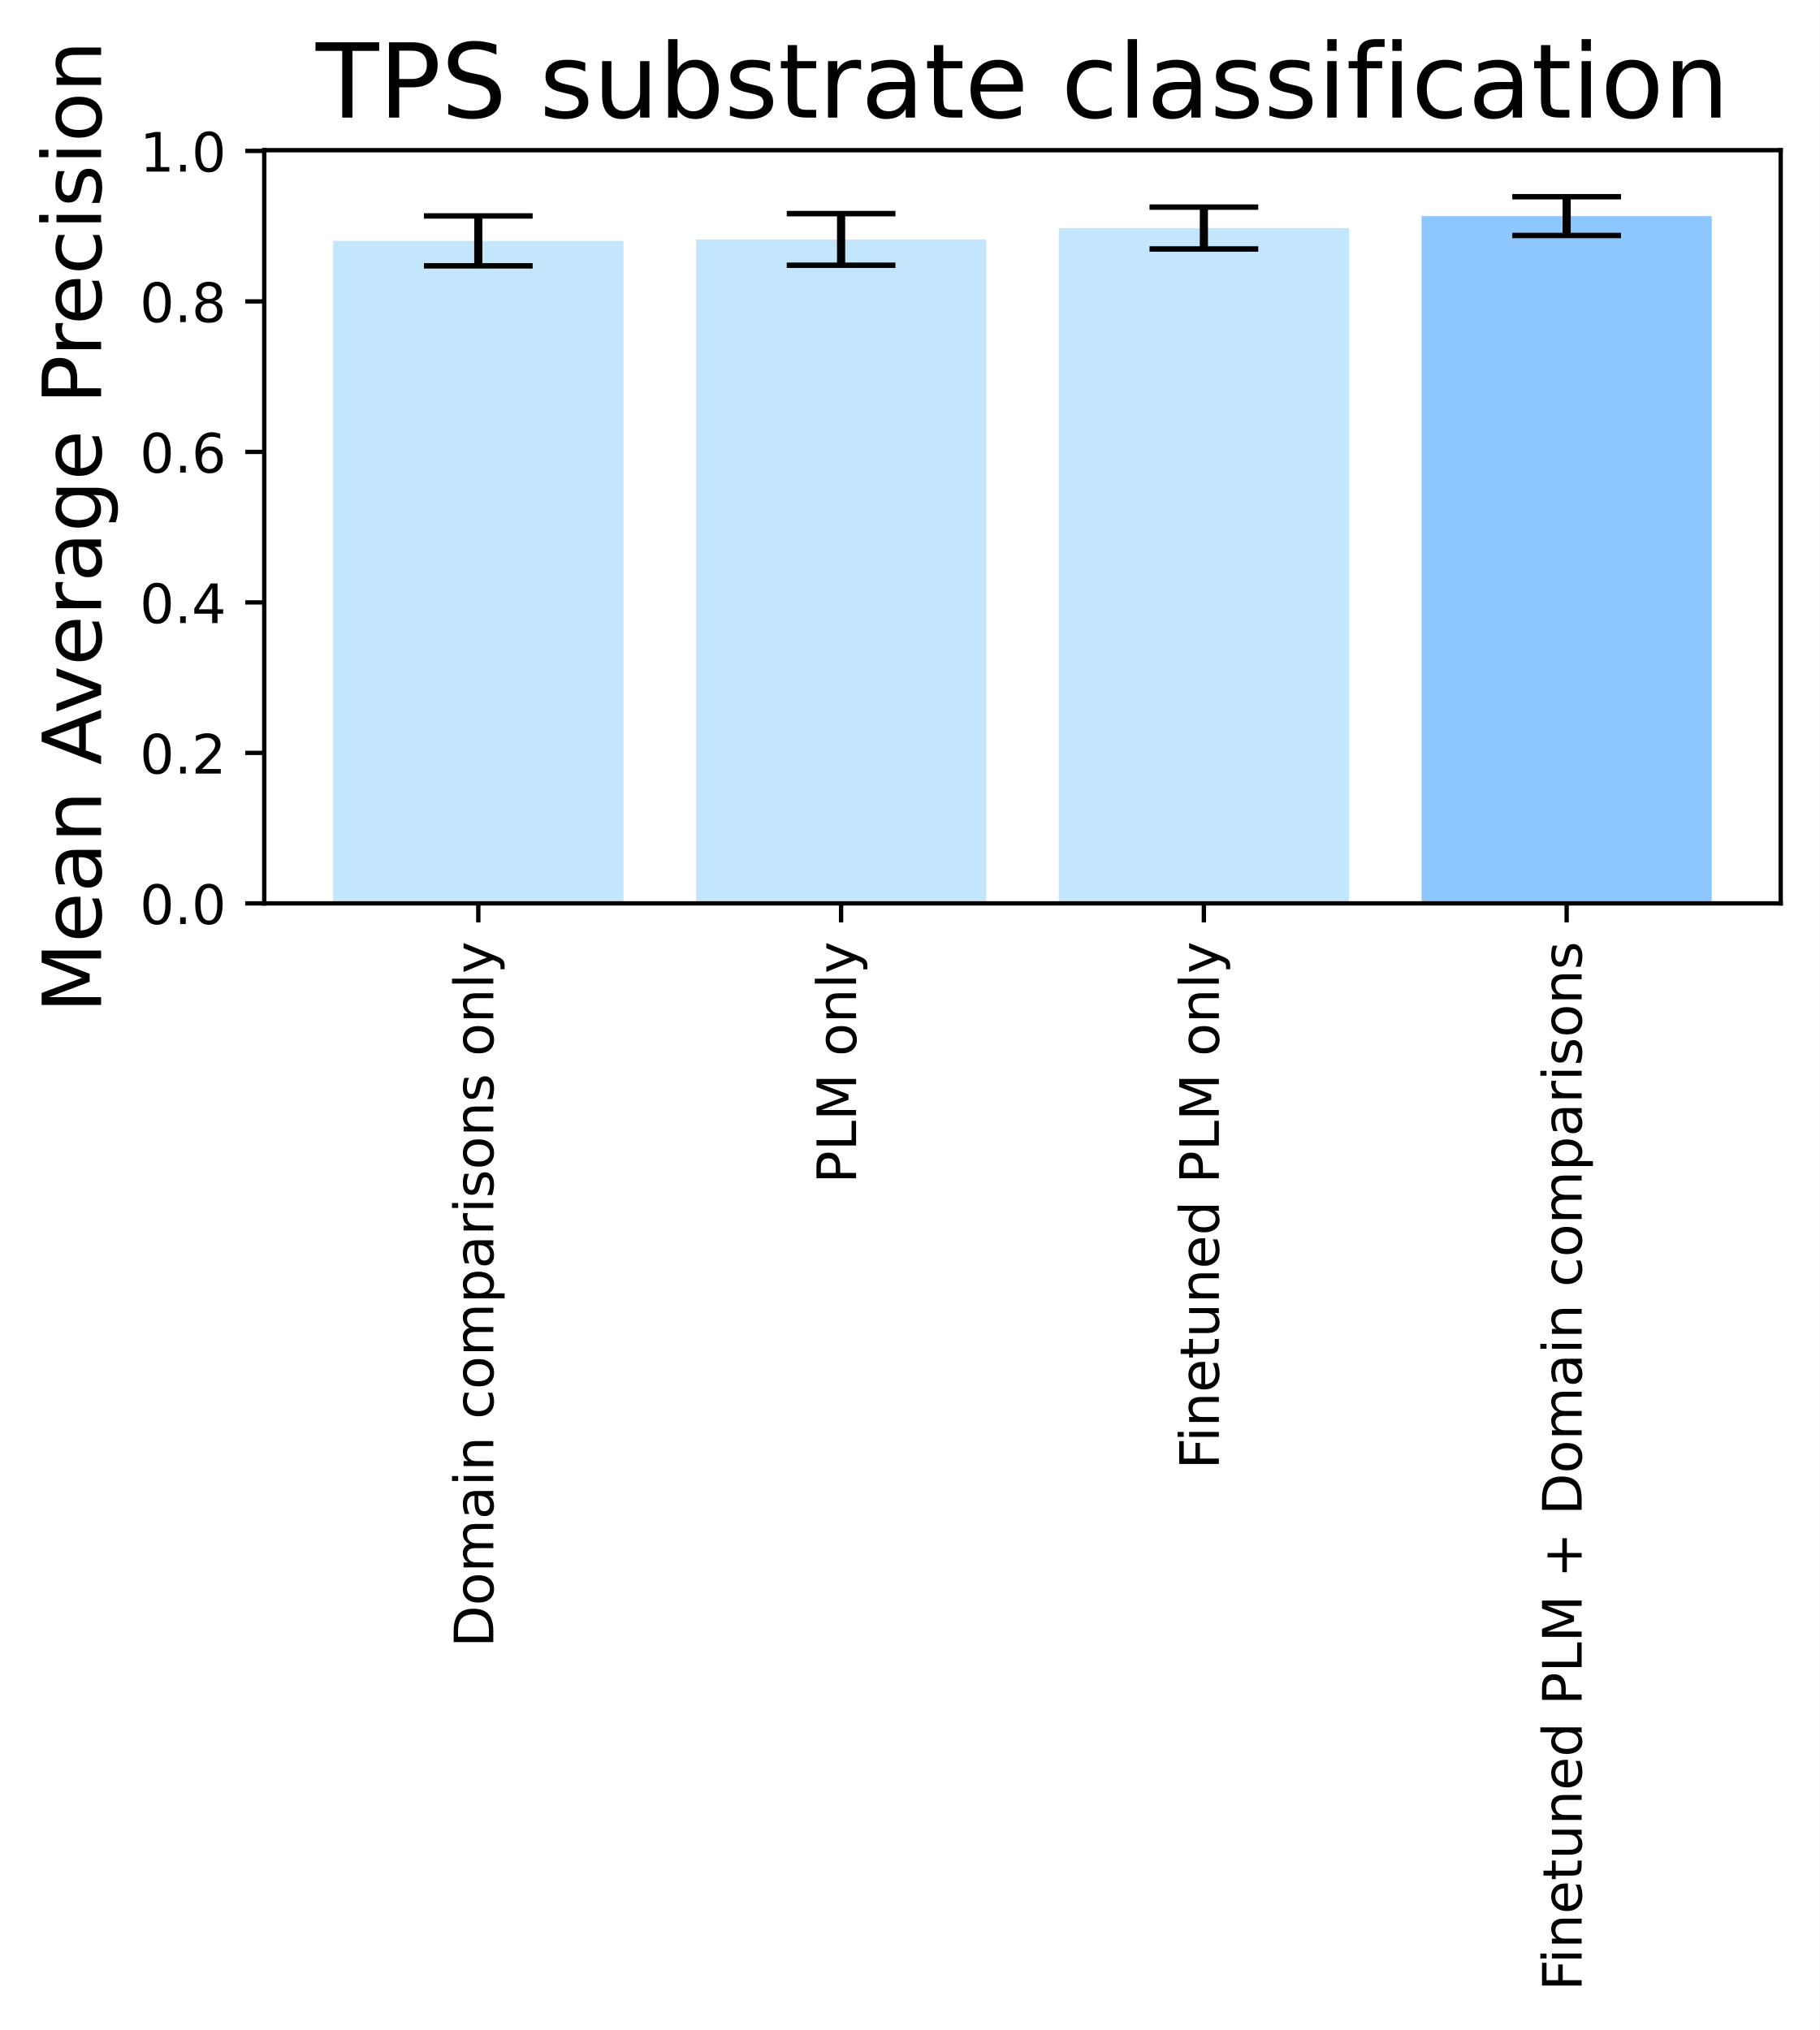
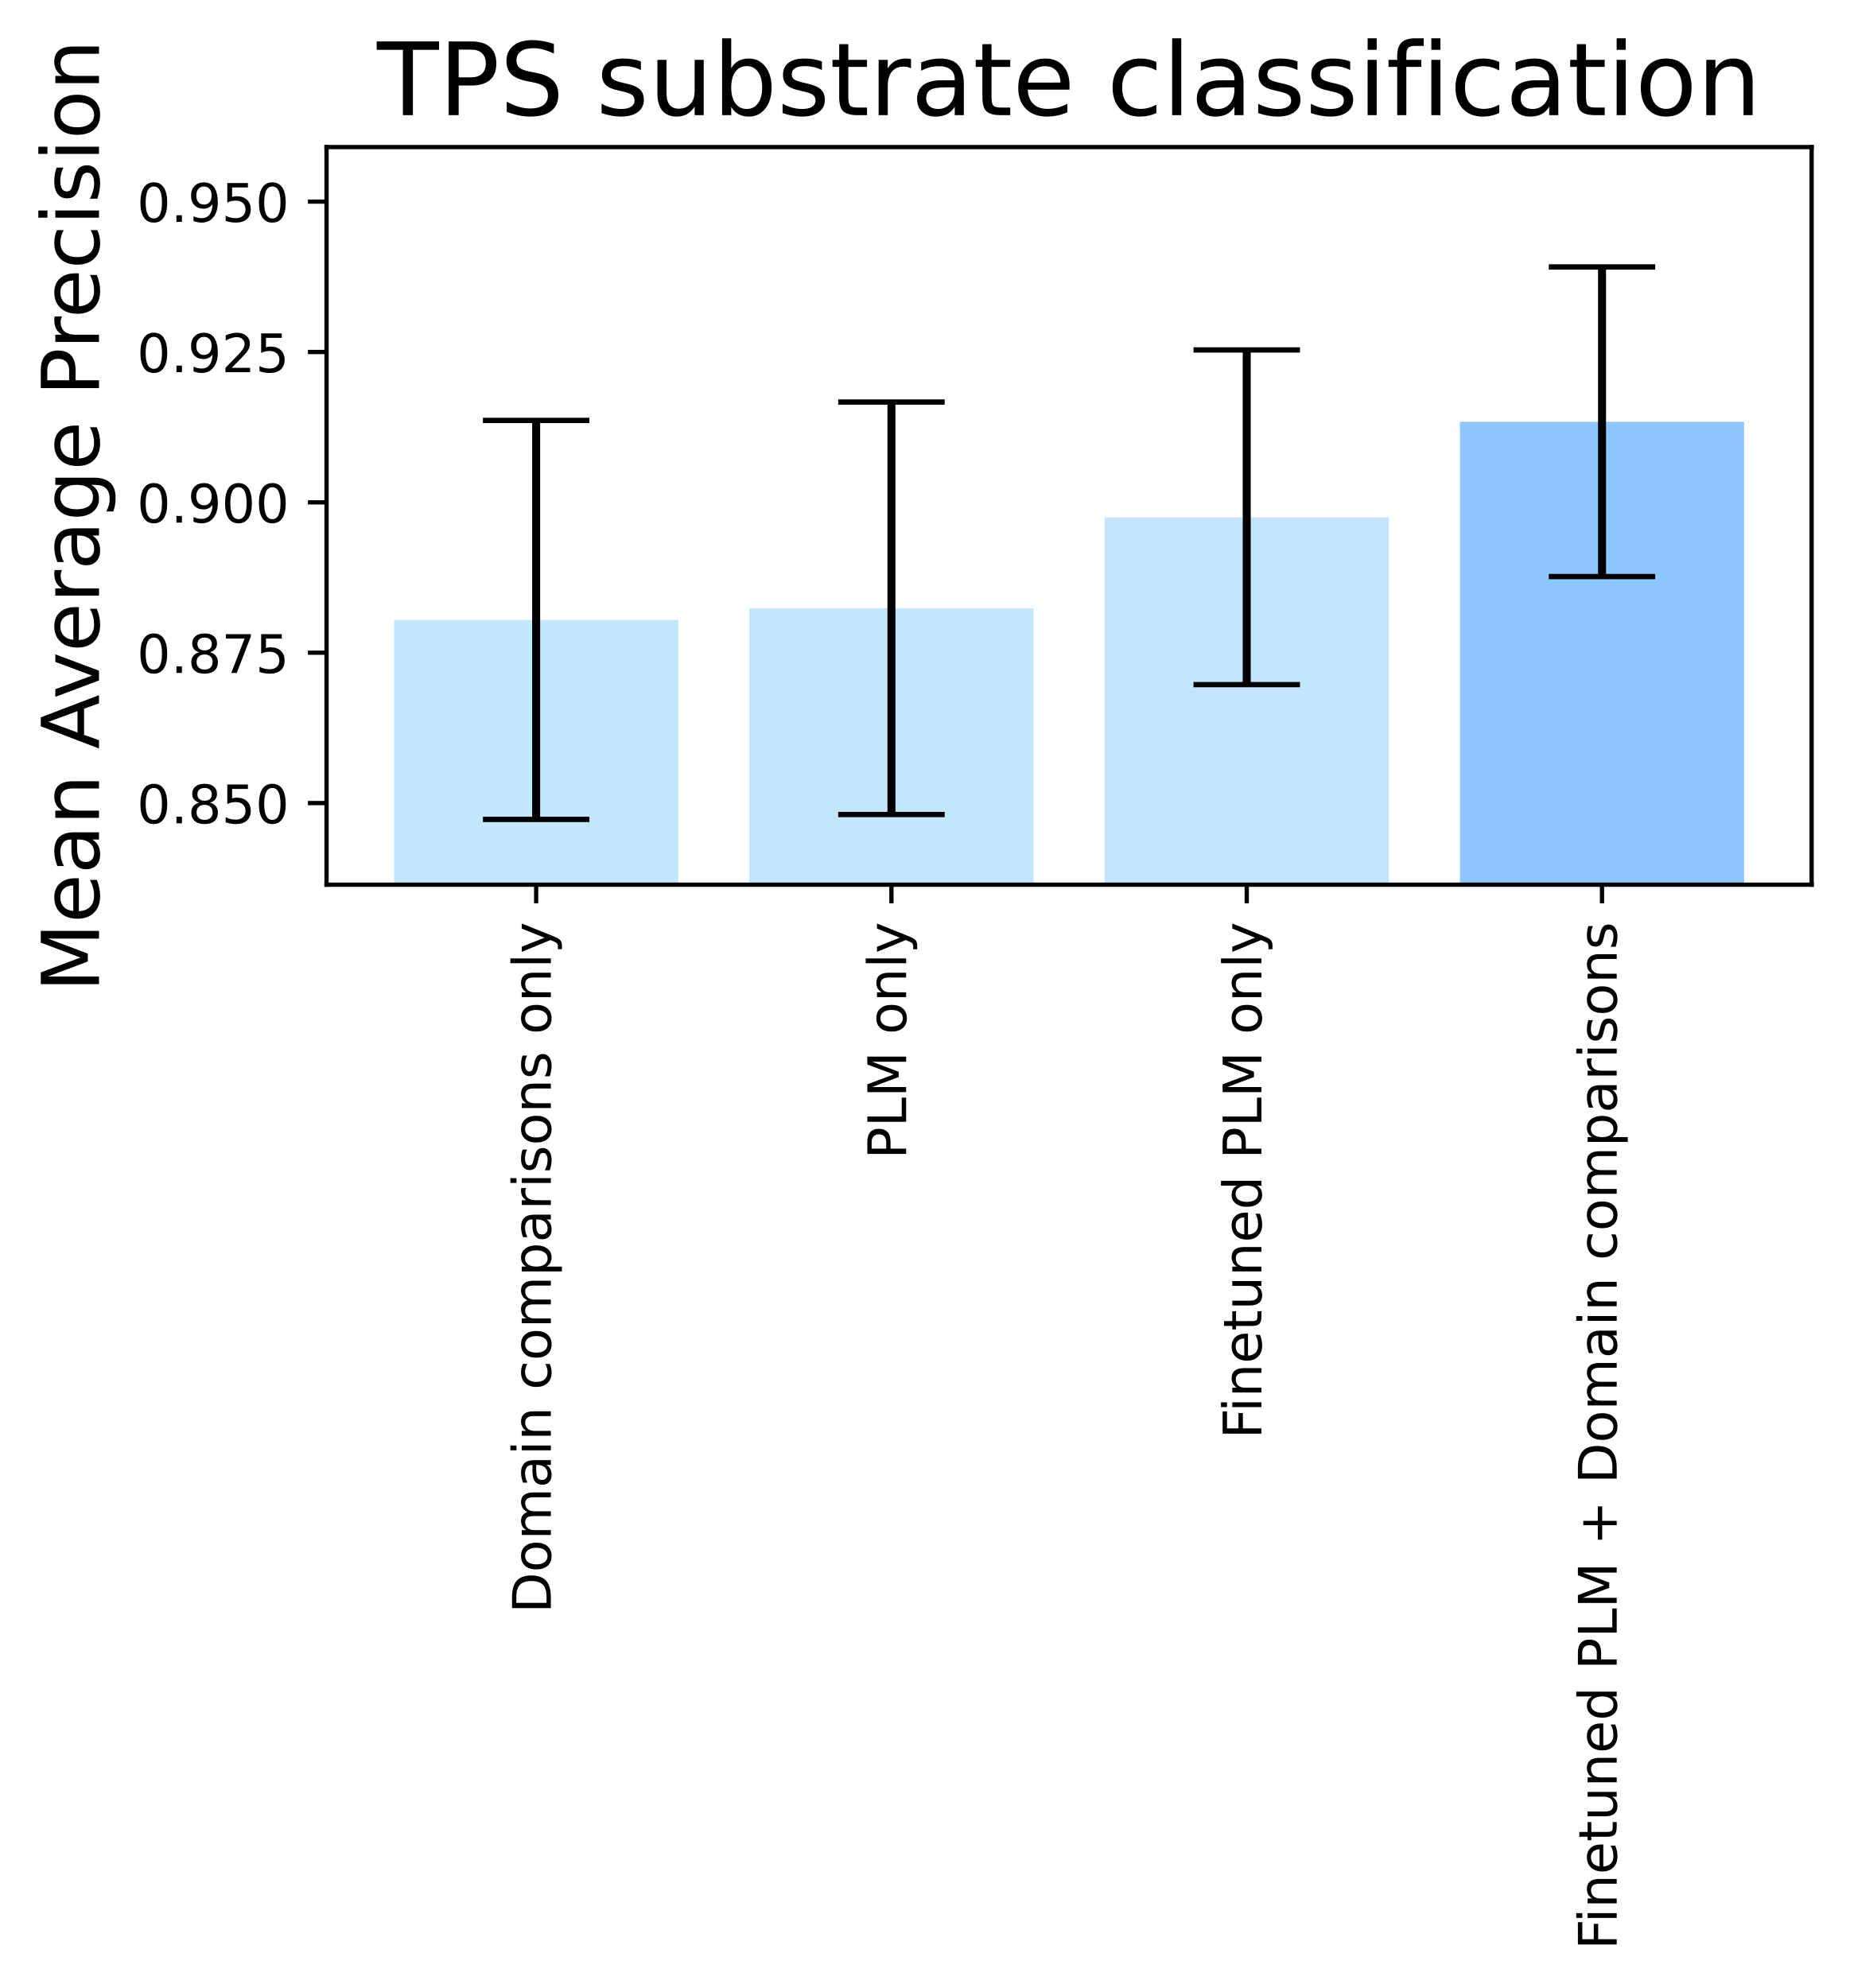
- <svg xmlns="http://www.w3.org/2000/svg" xmlns:xlink="http://www.w3.org/1999/xlink" width="334.82pt" height="373.553pt" viewBox="0 0 334.82 373.553" version="1.1">
+ <svg xmlns="http://www.w3.org/2000/svg" xmlns:xlink="http://www.w3.org/1999/xlink" width="347.545pt" height="373.553pt" viewBox="0 0 347.545 373.553" version="1.1">
  <defs>
    <style type="text/css">*{stroke-linejoin: round; stroke-linecap: butt}</style>
  </defs>
  <g id="figure_1">
    <g id="patch_1">
-       <path d="M -0 373.553  L 334.82 373.553  L 334.82 0  L -0 0  z " style="fill: #ffffff" />
+       <path d="M 0 373.553  L 347.545 373.553  L 347.545 0  L 0 0  z " style="fill: #ffffff" />
    </g>
    <g id="axes_1">
      <g id="patch_2">
-         <path d="M 48.62 166.237  L 327.62 166.237  L 327.62 27.637  L 48.62 27.637  z " style="fill: #ffffff" />
+         <path d="M 61.345 166.237  L 340.345 166.237  L 340.345 27.637  L 61.345 27.637  z " style="fill: #ffffff" />
      </g>
      <g id="patch_3">
-         <path d="M 61.302 166.237  L 114.699 166.237  L 114.699 44.328  L 61.302 44.328  z " clip-path="url(#p341d94843f)" style="fill: #87cefa; opacity: 0.5" />
+         <path d="M 74.027 1111.525  L 127.424 1111.525  L 127.424 116.485  L 74.027 116.485  z " clip-path="url(#p4e8634b9da)" style="fill: #87cefa; opacity: 0.5" />
      </g>
      <g id="patch_4">
-         <path d="M 128.049 166.237  L 181.446 166.237  L 181.446 44.06  L 128.049 44.06  z " clip-path="url(#p341d94843f)" style="fill: #87cefa; opacity: 0.5" />
+         <path d="M 140.774 1111.525  L 194.171 1111.525  L 194.171 114.297  L 140.774 114.297  z " clip-path="url(#p4e8634b9da)" style="fill: #87cefa; opacity: 0.5" />
      </g>
      <g id="patch_5">
-         <path d="M 194.795 166.237  L 248.192 166.237  L 248.192 41.965  L 194.795 41.965  z " clip-path="url(#p341d94843f)" style="fill: #87cefa; opacity: 0.5" />
+         <path d="M 207.52 1111.525  L 260.917 1111.525  L 260.917 97.199  L 207.52 97.199  z " clip-path="url(#p4e8634b9da)" style="fill: #87cefa; opacity: 0.5" />
      </g>
      <g id="patch_6">
-         <path d="M 261.541 166.237  L 314.938 166.237  L 314.938 39.766  L 261.541 39.766  z " clip-path="url(#p341d94843f)" style="fill: #1e90ff; opacity: 0.5" />
+         <path d="M 274.266 1111.525  L 327.663 1111.525  L 327.663 79.251  L 274.266 79.251  z " clip-path="url(#p4e8634b9da)" style="fill: #1e90ff; opacity: 0.5" />
      </g>
      <g id="matplotlib.axis_1">
        <g id="xtick_1">
          <g id="line2d_1">
            <defs>
-               <path id="m3467a24588" d="M 0 0  L 0 3.5  " style="stroke: #000000; stroke-width: 0.8" />
+               <path id="m74977c7d75" d="M 0 0  L 0 3.5  " style="stroke: #000000; stroke-width: 0.8" />
            </defs>
            <g>
-               <use xlink:href="#m3467a24588" x="88.001" y="166.237" style="stroke: #000000; stroke-width: 0.8" />
+               <use xlink:href="#m74977c7d75" x="100.726" y="166.237" style="stroke: #000000; stroke-width: 0.8" />
            </g>
          </g>
          <g id="text_1">
-             <g transform="translate(90.76007 303.148) rotate(-90) scale(0.1 -0.1)">
+             <g transform="translate(103.4851 303.148) rotate(-90) scale(0.1 -0.1)">
              <defs>
                <path id="DejaVuSans-44" d="M 1259 4147  L 1259 519  L 2022 519  Q 2988 519 3436 956  Q 3884 1394 3884 2338  Q 3884 3275 3436 3711  Q 2988 4147 2022 4147  L 1259 4147  z M 628 4666  L 1925 4666  Q 3281 4666 3915 4102  Q 4550 3538 4550 2338  Q 4550 1131 3912 565  Q 3275 0 1925 0  L 628 0  L 628 4666  z " transform="scale(0.015625)" />
                <path id="DejaVuSans-6f" d="M 1959 3097  Q 1497 3097 1228 2736  Q 959 2375 959 1747  Q 959 1119 1226 758  Q 1494 397 1959 397  Q 2419 397 2687 759  Q 2956 1122 2956 1747  Q 2956 2369 2687 2733  Q 2419 3097 1959 3097  z M 1959 3584  Q 2709 3584 3137 3096  Q 3566 2609 3566 1747  Q 3566 888 3137 398  Q 2709 -91 1959 -91  Q 1206 -91 779 398  Q 353 888 353 1747  Q 353 2609 779 3096  Q 1206 3584 1959 3584  z " transform="scale(0.015625)" />
                <path id="DejaVuSans-6d" d="M 3328 2828  Q 3544 3216 3844 3400  Q 4144 3584 4550 3584  Q 5097 3584 5394 3201  Q 5691 2819 5691 2113  L 5691 0  L 5113 0  L 5113 2094  Q 5113 2597 4934 2840  Q 4756 3084 4391 3084  Q 3944 3084 3684 2787  Q 3425 2491 3425 1978  L 3425 0  L 2847 0  L 2847 2094  Q 2847 2600 2669 2842  Q 2491 3084 2119 3084  Q 1678 3084 1418 2786  Q 1159 2488 1159 1978  L 1159 0  L 581 0  L 581 3500  L 1159 3500  L 1159 2956  Q 1356 3278 1631 3431  Q 1906 3584 2284 3584  Q 2666 3584 2933 3390  Q 3200 3197 3328 2828  z " transform="scale(0.015625)" />
                <path id="DejaVuSans-61" d="M 2194 1759  Q 1497 1759 1228 1600  Q 959 1441 959 1056  Q 959 750 1161 570  Q 1363 391 1709 391  Q 2188 391 2477 730  Q 2766 1069 2766 1631  L 2766 1759  L 2194 1759  z M 3341 1997  L 3341 0  L 2766 0  L 2766 531  Q 2569 213 2275 61  Q 1981 -91 1556 -91  Q 1019 -91 701 211  Q 384 513 384 1019  Q 384 1609 779 1909  Q 1175 2209 1959 2209  L 2766 2209  L 2766 2266  Q 2766 2663 2505 2880  Q 2244 3097 1772 3097  Q 1472 3097 1187 3025  Q 903 2953 641 2809  L 641 3341  Q 956 3463 1253 3523  Q 1550 3584 1831 3584  Q 2591 3584 2966 3190  Q 3341 2797 3341 1997  z " transform="scale(0.015625)" />
                <path id="DejaVuSans-69" d="M 603 3500  L 1178 3500  L 1178 0  L 603 0  L 603 3500  z M 603 4863  L 1178 4863  L 1178 4134  L 603 4134  L 603 4863  z " transform="scale(0.015625)" />
                <path id="DejaVuSans-6e" d="M 3513 2113  L 3513 0  L 2938 0  L 2938 2094  Q 2938 2591 2744 2837  Q 2550 3084 2163 3084  Q 1697 3084 1428 2787  Q 1159 2491 1159 1978  L 1159 0  L 581 0  L 581 3500  L 1159 3500  L 1159 2956  Q 1366 3272 1645 3428  Q 1925 3584 2291 3584  Q 2894 3584 3203 3211  Q 3513 2838 3513 2113  z " transform="scale(0.015625)" />
                <path id="DejaVuSans-20" transform="scale(0.015625)" />
                <path id="DejaVuSans-63" d="M 3122 3366  L 3122 2828  Q 2878 2963 2633 3030  Q 2388 3097 2138 3097  Q 1578 3097 1268 2742  Q 959 2388 959 1747  Q 959 1106 1268 751  Q 1578 397 2138 397  Q 2388 397 2633 464  Q 2878 531 3122 666  L 3122 134  Q 2881 22 2623 -34  Q 2366 -91 2075 -91  Q 1284 -91 818 406  Q 353 903 353 1747  Q 353 2603 823 3093  Q 1294 3584 2113 3584  Q 2378 3584 2631 3529  Q 2884 3475 3122 3366  z " transform="scale(0.015625)" />
                <path id="DejaVuSans-70" d="M 1159 525  L 1159 -1331  L 581 -1331  L 581 3500  L 1159 3500  L 1159 2969  Q 1341 3281 1617 3432  Q 1894 3584 2278 3584  Q 2916 3584 3314 3078  Q 3713 2572 3713 1747  Q 3713 922 3314 415  Q 2916 -91 2278 -91  Q 1894 -91 1617 61  Q 1341 213 1159 525  z M 3116 1747  Q 3116 2381 2855 2742  Q 2594 3103 2138 3103  Q 1681 3103 1420 2742  Q 1159 2381 1159 1747  Q 1159 1113 1420 752  Q 1681 391 2138 391  Q 2594 391 2855 752  Q 3116 1113 3116 1747  z " transform="scale(0.015625)" />
                <path id="DejaVuSans-72" d="M 2631 2963  Q 2534 3019 2420 3045  Q 2306 3072 2169 3072  Q 1681 3072 1420 2755  Q 1159 2438 1159 1844  L 1159 0  L 581 0  L 581 3500  L 1159 3500  L 1159 2956  Q 1341 3275 1631 3429  Q 1922 3584 2338 3584  Q 2397 3584 2469 3576  Q 2541 3569 2628 3553  L 2631 2963  z " transform="scale(0.015625)" />
                <path id="DejaVuSans-73" d="M 2834 3397  L 2834 2853  Q 2591 2978 2328 3040  Q 2066 3103 1784 3103  Q 1356 3103 1142 2972  Q 928 2841 928 2578  Q 928 2378 1081 2264  Q 1234 2150 1697 2047  L 1894 2003  Q 2506 1872 2764 1633  Q 3022 1394 3022 966  Q 3022 478 2636 193  Q 2250 -91 1575 -91  Q 1294 -91 989 -36  Q 684 19 347 128  L 347 722  Q 666 556 975 473  Q 1284 391 1588 391  Q 1994 391 2212 530  Q 2431 669 2431 922  Q 2431 1156 2273 1281  Q 2116 1406 1581 1522  L 1381 1569  Q 847 1681 609 1914  Q 372 2147 372 2553  Q 372 3047 722 3315  Q 1072 3584 1716 3584  Q 2034 3584 2315 3537  Q 2597 3491 2834 3397  z " transform="scale(0.015625)" />
                <path id="DejaVuSans-6c" d="M 603 4863  L 1178 4863  L 1178 0  L 603 0  L 603 4863  z " transform="scale(0.015625)" />
                <path id="DejaVuSans-79" d="M 2059 -325  Q 1816 -950 1584 -1140  Q 1353 -1331 966 -1331  L 506 -1331  L 506 -850  L 844 -850  Q 1081 -850 1212 -737  Q 1344 -625 1503 -206  L 1606 56  L 191 3500  L 800 3500  L 1894 763  L 2988 3500  L 3597 3500  L 2059 -325  z " transform="scale(0.015625)" />
              </defs>
              <use xlink:href="#DejaVuSans-44" />
              <use xlink:href="#DejaVuSans-6f" x="77.002" />
              <use xlink:href="#DejaVuSans-6d" x="138.184" />
              <use xlink:href="#DejaVuSans-61" x="235.596" />
              <use xlink:href="#DejaVuSans-69" x="296.875" />
              <use xlink:href="#DejaVuSans-6e" x="324.658" />
              <use xlink:href="#DejaVuSans-20" x="388.037" />
              <use xlink:href="#DejaVuSans-63" x="419.824" />
              <use xlink:href="#DejaVuSans-6f" x="474.805" />
              <use xlink:href="#DejaVuSans-6d" x="535.986" />
              <use xlink:href="#DejaVuSans-70" x="633.398" />
              <use xlink:href="#DejaVuSans-61" x="696.875" />
              <use xlink:href="#DejaVuSans-72" x="758.154" />
              <use xlink:href="#DejaVuSans-69" x="799.268" />
              <use xlink:href="#DejaVuSans-73" x="827.051" />
              <use xlink:href="#DejaVuSans-6f" x="879.15" />
              <use xlink:href="#DejaVuSans-6e" x="940.332" />
              <use xlink:href="#DejaVuSans-73" x="1003.711" />
              <use xlink:href="#DejaVuSans-20" x="1055.811" />
              <use xlink:href="#DejaVuSans-6f" x="1087.598" />
              <use xlink:href="#DejaVuSans-6e" x="1148.779" />
              <use xlink:href="#DejaVuSans-6c" x="1212.158" />
              <use xlink:href="#DejaVuSans-79" x="1239.941" />
            </g>
          </g>
        </g>
        <g id="xtick_2">
          <g id="line2d_2">
            <g>
-               <use xlink:href="#m3467a24588" x="154.747" y="166.237" style="stroke: #000000; stroke-width: 0.8" />
+               <use xlink:href="#m74977c7d75" x="167.472" y="166.237" style="stroke: #000000; stroke-width: 0.8" />
            </g>
          </g>
          <g id="text_2">
-             <g transform="translate(157.5065 217.798) rotate(-90) scale(0.1 -0.1)">
+             <g transform="translate(170.2315 217.798) rotate(-90) scale(0.1 -0.1)">
              <defs>
                <path id="DejaVuSans-50" d="M 1259 4147  L 1259 2394  L 2053 2394  Q 2494 2394 2734 2622  Q 2975 2850 2975 3272  Q 2975 3691 2734 3919  Q 2494 4147 2053 4147  L 1259 4147  z M 628 4666  L 2053 4666  Q 2838 4666 3239 4311  Q 3641 3956 3641 3272  Q 3641 2581 3239 2228  Q 2838 1875 2053 1875  L 1259 1875  L 1259 0  L 628 0  L 628 4666  z " transform="scale(0.015625)" />
                <path id="DejaVuSans-4c" d="M 628 4666  L 1259 4666  L 1259 531  L 3531 531  L 3531 0  L 628 0  L 628 4666  z " transform="scale(0.015625)" />
                <path id="DejaVuSans-4d" d="M 628 4666  L 1569 4666  L 2759 1491  L 3956 4666  L 4897 4666  L 4897 0  L 4281 0  L 4281 4097  L 3078 897  L 2444 897  L 1241 4097  L 1241 0  L 628 0  L 628 4666  z " transform="scale(0.015625)" />
              </defs>
              <use xlink:href="#DejaVuSans-50" />
              <use xlink:href="#DejaVuSans-4c" x="60.303" />
              <use xlink:href="#DejaVuSans-4d" x="116.016" />
              <use xlink:href="#DejaVuSans-20" x="202.295" />
              <use xlink:href="#DejaVuSans-6f" x="234.082" />
              <use xlink:href="#DejaVuSans-6e" x="295.264" />
              <use xlink:href="#DejaVuSans-6c" x="358.643" />
              <use xlink:href="#DejaVuSans-79" x="386.426" />
            </g>
          </g>
        </g>
        <g id="xtick_3">
          <g id="line2d_3">
            <g>
-               <use xlink:href="#m3467a24588" x="221.494" y="166.237" style="stroke: #000000; stroke-width: 0.8" />
+               <use xlink:href="#m74977c7d75" x="234.219" y="166.237" style="stroke: #000000; stroke-width: 0.8" />
            </g>
          </g>
          <g id="text_3">
-             <g transform="translate(224.2529 270.3683) rotate(-90) scale(0.1 -0.1)">
+             <g transform="translate(236.9779 270.3683) rotate(-90) scale(0.1 -0.1)">
              <defs>
                <path id="DejaVuSans-46" d="M 628 4666  L 3309 4666  L 3309 4134  L 1259 4134  L 1259 2759  L 3109 2759  L 3109 2228  L 1259 2228  L 1259 0  L 628 0  L 628 4666  z " transform="scale(0.015625)" />
                <path id="DejaVuSans-65" d="M 3597 1894  L 3597 1613  L 953 1613  Q 991 1019 1311 708  Q 1631 397 2203 397  Q 2534 397 2845 478  Q 3156 559 3463 722  L 3463 178  Q 3153 47 2828 -22  Q 2503 -91 2169 -91  Q 1331 -91 842 396  Q 353 884 353 1716  Q 353 2575 817 3079  Q 1281 3584 2069 3584  Q 2775 3584 3186 3129  Q 3597 2675 3597 1894  z M 3022 2063  Q 3016 2534 2758 2815  Q 2500 3097 2075 3097  Q 1594 3097 1305 2825  Q 1016 2553 972 2059  L 3022 2063  z " transform="scale(0.015625)" />
                <path id="DejaVuSans-74" d="M 1172 4494  L 1172 3500  L 2356 3500  L 2356 3053  L 1172 3053  L 1172 1153  Q 1172 725 1289 603  Q 1406 481 1766 481  L 2356 481  L 2356 0  L 1766 0  Q 1100 0 847 248  Q 594 497 594 1153  L 594 3053  L 172 3053  L 172 3500  L 594 3500  L 594 4494  L 1172 4494  z " transform="scale(0.015625)" />
                <path id="DejaVuSans-75" d="M 544 1381  L 544 3500  L 1119 3500  L 1119 1403  Q 1119 906 1312 657  Q 1506 409 1894 409  Q 2359 409 2629 706  Q 2900 1003 2900 1516  L 2900 3500  L 3475 3500  L 3475 0  L 2900 0  L 2900 538  Q 2691 219 2414 64  Q 2138 -91 1772 -91  Q 1169 -91 856 284  Q 544 659 544 1381  z M 1991 3584  L 1991 3584  z " transform="scale(0.015625)" />
                <path id="DejaVuSans-64" d="M 2906 2969  L 2906 4863  L 3481 4863  L 3481 0  L 2906 0  L 2906 525  Q 2725 213 2448 61  Q 2172 -91 1784 -91  Q 1150 -91 751 415  Q 353 922 353 1747  Q 353 2572 751 3078  Q 1150 3584 1784 3584  Q 2172 3584 2448 3432  Q 2725 3281 2906 2969  z M 947 1747  Q 947 1113 1208 752  Q 1469 391 1925 391  Q 2381 391 2643 752  Q 2906 1113 2906 1747  Q 2906 2381 2643 2742  Q 2381 3103 1925 3103  Q 1469 3103 1208 2742  Q 947 2381 947 1747  z " transform="scale(0.015625)" />
              </defs>
              <use xlink:href="#DejaVuSans-46" />
              <use xlink:href="#DejaVuSans-69" x="50.27" />
              <use xlink:href="#DejaVuSans-6e" x="78.053" />
              <use xlink:href="#DejaVuSans-65" x="141.432" />
              <use xlink:href="#DejaVuSans-74" x="202.955" />
              <use xlink:href="#DejaVuSans-75" x="242.164" />
              <use xlink:href="#DejaVuSans-6e" x="305.543" />
              <use xlink:href="#DejaVuSans-65" x="368.922" />
              <use xlink:href="#DejaVuSans-64" x="430.445" />
              <use xlink:href="#DejaVuSans-20" x="493.922" />
              <use xlink:href="#DejaVuSans-50" x="525.709" />
              <use xlink:href="#DejaVuSans-4c" x="586.012" />
              <use xlink:href="#DejaVuSans-4d" x="641.725" />
              <use xlink:href="#DejaVuSans-20" x="728.004" />
              <use xlink:href="#DejaVuSans-6f" x="759.791" />
              <use xlink:href="#DejaVuSans-6e" x="820.973" />
              <use xlink:href="#DejaVuSans-6c" x="884.352" />
              <use xlink:href="#DejaVuSans-79" x="912.135" />
            </g>
          </g>
        </g>
        <g id="xtick_4">
          <g id="line2d_4">
            <g>
-               <use xlink:href="#m3467a24588" x="288.24" y="166.237" style="stroke: #000000; stroke-width: 0.8" />
+               <use xlink:href="#m74977c7d75" x="300.965" y="166.237" style="stroke: #000000; stroke-width: 0.8" />
            </g>
          </g>
          <g id="text_4">
-             <g transform="translate(290.9993 366.3527) rotate(-90) scale(0.1 -0.1)">
+             <g transform="translate(303.7243 366.3527) rotate(-90) scale(0.1 -0.1)">
              <defs>
                <path id="DejaVuSans-2b" d="M 2944 4013  L 2944 2272  L 4684 2272  L 4684 1741  L 2944 1741  L 2944 0  L 2419 0  L 2419 1741  L 678 1741  L 678 2272  L 2419 2272  L 2419 4013  L 2944 4013  z " transform="scale(0.015625)" />
              </defs>
              <use xlink:href="#DejaVuSans-46" />
              <use xlink:href="#DejaVuSans-69" x="50.27" />
              <use xlink:href="#DejaVuSans-6e" x="78.053" />
              <use xlink:href="#DejaVuSans-65" x="141.432" />
              <use xlink:href="#DejaVuSans-74" x="202.955" />
              <use xlink:href="#DejaVuSans-75" x="242.164" />
              <use xlink:href="#DejaVuSans-6e" x="305.543" />
              <use xlink:href="#DejaVuSans-65" x="368.922" />
              <use xlink:href="#DejaVuSans-64" x="430.445" />
              <use xlink:href="#DejaVuSans-20" x="493.922" />
              <use xlink:href="#DejaVuSans-50" x="525.709" />
              <use xlink:href="#DejaVuSans-4c" x="586.012" />
              <use xlink:href="#DejaVuSans-4d" x="641.725" />
              <use xlink:href="#DejaVuSans-20" x="728.004" />
              <use xlink:href="#DejaVuSans-2b" x="759.791" />
              <use xlink:href="#DejaVuSans-20" x="843.58" />
              <use xlink:href="#DejaVuSans-44" x="875.367" />
              <use xlink:href="#DejaVuSans-6f" x="952.369" />
              <use xlink:href="#DejaVuSans-6d" x="1013.551" />
              <use xlink:href="#DejaVuSans-61" x="1110.963" />
              <use xlink:href="#DejaVuSans-69" x="1172.242" />
              <use xlink:href="#DejaVuSans-6e" x="1200.025" />
              <use xlink:href="#DejaVuSans-20" x="1263.404" />
              <use xlink:href="#DejaVuSans-63" x="1295.191" />
              <use xlink:href="#DejaVuSans-6f" x="1350.172" />
              <use xlink:href="#DejaVuSans-6d" x="1411.354" />
              <use xlink:href="#DejaVuSans-70" x="1508.766" />
              <use xlink:href="#DejaVuSans-61" x="1572.242" />
              <use xlink:href="#DejaVuSans-72" x="1633.521" />
              <use xlink:href="#DejaVuSans-69" x="1674.635" />
              <use xlink:href="#DejaVuSans-73" x="1702.418" />
              <use xlink:href="#DejaVuSans-6f" x="1754.518" />
              <use xlink:href="#DejaVuSans-6e" x="1815.699" />
              <use xlink:href="#DejaVuSans-73" x="1879.078" />
            </g>
          </g>
        </g>
      </g>
      <g id="matplotlib.axis_2">
        <g id="ytick_1">
          <g id="line2d_5">
            <defs>
-               <path id="m0227474d92" d="M 0 0  L -3.5 0  " style="stroke: #000000; stroke-width: 0.8" />
+               <path id="m561d5d33a3" d="M 0 0  L -3.5 0  " style="stroke: #000000; stroke-width: 0.8" />
            </defs>
            <g>
-               <use xlink:href="#m0227474d92" x="48.62" y="166.237" style="stroke: #000000; stroke-width: 0.8" />
+               <use xlink:href="#m561d5d33a3" x="61.345" y="150.901" style="stroke: #000000; stroke-width: 0.8" />
            </g>
          </g>
          <g id="text_5">
-             <g transform="translate(25.71719 170.0362) scale(0.1 -0.1)">
+             <g transform="translate(25.71719 154.7001) scale(0.1 -0.1)">
              <defs>
                <path id="DejaVuSans-30" d="M 2034 4250  Q 1547 4250 1301 3770  Q 1056 3291 1056 2328  Q 1056 1369 1301 889  Q 1547 409 2034 409  Q 2525 409 2770 889  Q 3016 1369 3016 2328  Q 3016 3291 2770 3770  Q 2525 4250 2034 4250  z M 2034 4750  Q 2819 4750 3233 4129  Q 3647 3509 3647 2328  Q 3647 1150 3233 529  Q 2819 -91 2034 -91  Q 1250 -91 836 529  Q 422 1150 422 2328  Q 422 3509 836 4129  Q 1250 4750 2034 4750  z " transform="scale(0.015625)" />
                <path id="DejaVuSans-2e" d="M 684 794  L 1344 794  L 1344 0  L 684 0  L 684 794  z " transform="scale(0.015625)" />
-               </defs>
-               <use xlink:href="#DejaVuSans-30" />
-               <use xlink:href="#DejaVuSans-2e" x="63.623" />
-               <use xlink:href="#DejaVuSans-30" x="95.41" />
-             </g>
-           </g>
-         </g>
-         <g id="ytick_2">
-           <g id="line2d_6">
-             <g>
-               <use xlink:href="#m0227474d92" x="48.62" y="138.545" style="stroke: #000000; stroke-width: 0.8" />
-             </g>
-           </g>
-           <g id="text_6">
-             <g transform="translate(25.71719 142.3439) scale(0.1 -0.1)">
-               <defs>
-                 <path id="DejaVuSans-32" d="M 1228 531  L 3431 531  L 3431 0  L 469 0  L 469 531  Q 828 903 1448 1529  Q 2069 2156 2228 2338  Q 2531 2678 2651 2914  Q 2772 3150 2772 3378  Q 2772 3750 2511 3984  Q 2250 4219 1831 4219  Q 1534 4219 1204 4116  Q 875 4013 500 3803  L 500 4441  Q 881 4594 1212 4672  Q 1544 4750 1819 4750  Q 2544 4750 2975 4387  Q 3406 4025 3406 3419  Q 3406 3131 3298 2873  Q 3191 2616 2906 2266  Q 2828 2175 2409 1742  Q 1991 1309 1228 531  z " transform="scale(0.015625)" />
-               </defs>
-               <use xlink:href="#DejaVuSans-30" />
-               <use xlink:href="#DejaVuSans-2e" x="63.623" />
-               <use xlink:href="#DejaVuSans-32" x="95.41" />
-             </g>
-           </g>
-         </g>
-         <g id="ytick_3">
-           <g id="line2d_7">
-             <g>
-               <use xlink:href="#m0227474d92" x="48.62" y="110.852" style="stroke: #000000; stroke-width: 0.8" />
-             </g>
-           </g>
-           <g id="text_7">
-             <g transform="translate(25.71719 114.6516) scale(0.1 -0.1)">
-               <defs>
-                 <path id="DejaVuSans-34" d="M 2419 4116  L 825 1625  L 2419 1625  L 2419 4116  z M 2253 4666  L 3047 4666  L 3047 1625  L 3713 1625  L 3713 1100  L 3047 1100  L 3047 0  L 2419 0  L 2419 1100  L 313 1100  L 313 1709  L 2253 4666  z " transform="scale(0.015625)" />
-               </defs>
-               <use xlink:href="#DejaVuSans-30" />
-               <use xlink:href="#DejaVuSans-2e" x="63.623" />
-               <use xlink:href="#DejaVuSans-34" x="95.41" />
-             </g>
-           </g>
-         </g>
-         <g id="ytick_4">
-           <g id="line2d_8">
-             <g>
-               <use xlink:href="#m0227474d92" x="48.62" y="83.16" style="stroke: #000000; stroke-width: 0.8" />
-             </g>
-           </g>
-           <g id="text_8">
-             <g transform="translate(25.71719 86.95933) scale(0.1 -0.1)">
-               <defs>
-                 <path id="DejaVuSans-36" d="M 2113 2584  Q 1688 2584 1439 2293  Q 1191 2003 1191 1497  Q 1191 994 1439 701  Q 1688 409 2113 409  Q 2538 409 2786 701  Q 3034 994 3034 1497  Q 3034 2003 2786 2293  Q 2538 2584 2113 2584  z M 3366 4563  L 3366 3988  Q 3128 4100 2886 4159  Q 2644 4219 2406 4219  Q 1781 4219 1451 3797  Q 1122 3375 1075 2522  Q 1259 2794 1537 2939  Q 1816 3084 2150 3084  Q 2853 3084 3261 2657  Q 3669 2231 3669 1497  Q 3669 778 3244 343  Q 2819 -91 2113 -91  Q 1303 -91 875 529  Q 447 1150 447 2328  Q 447 3434 972 4092  Q 1497 4750 2381 4750  Q 2619 4750 2861 4703  Q 3103 4656 3366 4563  z " transform="scale(0.015625)" />
-               </defs>
-               <use xlink:href="#DejaVuSans-30" />
-               <use xlink:href="#DejaVuSans-2e" x="63.623" />
-               <use xlink:href="#DejaVuSans-36" x="95.41" />
-             </g>
-           </g>
-         </g>
-         <g id="ytick_5">
-           <g id="line2d_9">
-             <g>
-               <use xlink:href="#m0227474d92" x="48.62" y="55.468" style="stroke: #000000; stroke-width: 0.8" />
-             </g>
-           </g>
-           <g id="text_9">
-             <g transform="translate(25.71719 59.26702) scale(0.1 -0.1)">
-               <defs>
                <path id="DejaVuSans-38" d="M 2034 2216  Q 1584 2216 1326 1975  Q 1069 1734 1069 1313  Q 1069 891 1326 650  Q 1584 409 2034 409  Q 2484 409 2743 651  Q 3003 894 3003 1313  Q 3003 1734 2745 1975  Q 2488 2216 2034 2216  z M 1403 2484  Q 997 2584 770 2862  Q 544 3141 544 3541  Q 544 4100 942 4425  Q 1341 4750 2034 4750  Q 2731 4750 3128 4425  Q 3525 4100 3525 3541  Q 3525 3141 3298 2862  Q 3072 2584 2669 2484  Q 3125 2378 3379 2068  Q 3634 1759 3634 1313  Q 3634 634 3220 271  Q 2806 -91 2034 -91  Q 1263 -91 848 271  Q 434 634 434 1313  Q 434 1759 690 2068  Q 947 2378 1403 2484  z M 1172 3481  Q 1172 3119 1398 2916  Q 1625 2713 2034 2713  Q 2441 2713 2670 2916  Q 2900 3119 2900 3481  Q 2900 3844 2670 4047  Q 2441 4250 2034 4250  Q 1625 4250 1398 4047  Q 1172 3844 1172 3481  z " transform="scale(0.015625)" />
+                 <path id="DejaVuSans-35" d="M 691 4666  L 3169 4666  L 3169 4134  L 1269 4134  L 1269 2991  Q 1406 3038 1543 3061  Q 1681 3084 1819 3084  Q 2600 3084 3056 2656  Q 3513 2228 3513 1497  Q 3513 744 3044 326  Q 2575 -91 1722 -91  Q 1428 -91 1123 -41  Q 819 9 494 109  L 494 744  Q 775 591 1075 516  Q 1375 441 1709 441  Q 2250 441 2565 725  Q 2881 1009 2881 1497  Q 2881 1984 2565 2268  Q 2250 2553 1709 2553  Q 1456 2553 1204 2497  Q 953 2441 691 2322  L 691 4666  z " transform="scale(0.015625)" />
              </defs>
              <use xlink:href="#DejaVuSans-30" />
              <use xlink:href="#DejaVuSans-2e" x="63.623" />
              <use xlink:href="#DejaVuSans-38" x="95.41" />
-             </g>
-           </g>
-         </g>
-         <g id="ytick_6">
-           <g id="line2d_10">
-             <g>
-               <use xlink:href="#m0227474d92" x="48.62" y="27.775" style="stroke: #000000; stroke-width: 0.8" />
-             </g>
-           </g>
-           <g id="text_10">
-             <g transform="translate(25.71719 31.57471) scale(0.1 -0.1)">
-               <defs>
-                 <path id="DejaVuSans-31" d="M 794 531  L 1825 531  L 1825 4091  L 703 3866  L 703 4441  L 1819 4666  L 2450 4666  L 2450 531  L 3481 531  L 3481 0  L 794 0  L 794 531  z " transform="scale(0.015625)" />
-               </defs>
-               <use xlink:href="#DejaVuSans-31" />
+               <use xlink:href="#DejaVuSans-35" x="159.033" />
+               <use xlink:href="#DejaVuSans-30" x="222.656" />
+             </g>
+           </g>
+         </g>
+         <g id="ytick_2">
+           <g id="line2d_6">
+             <g>
+               <use xlink:href="#m561d5d33a3" x="61.345" y="122.647" style="stroke: #000000; stroke-width: 0.8" />
+             </g>
+           </g>
+           <g id="text_6">
+             <g transform="translate(25.71719 126.4465) scale(0.1 -0.1)">
+               <defs>
+                 <path id="DejaVuSans-37" d="M 525 4666  L 3525 4666  L 3525 4397  L 1831 0  L 1172 0  L 2766 4134  L 525 4134  L 525 4666  z " transform="scale(0.015625)" />
+               </defs>
+               <use xlink:href="#DejaVuSans-30" />
              <use xlink:href="#DejaVuSans-2e" x="63.623" />
-               <use xlink:href="#DejaVuSans-30" x="95.41" />
-             </g>
-           </g>
-         </g>
-         <g id="text_11">
+               <use xlink:href="#DejaVuSans-38" x="95.41" />
+               <use xlink:href="#DejaVuSans-37" x="159.033" />
+               <use xlink:href="#DejaVuSans-35" x="222.656" />
+             </g>
+           </g>
+         </g>
+         <g id="ytick_3">
+           <g id="line2d_7">
+             <g>
+               <use xlink:href="#m561d5d33a3" x="61.345" y="94.394" style="stroke: #000000; stroke-width: 0.8" />
+             </g>
+           </g>
+           <g id="text_7">
+             <g transform="translate(25.71719 98.19286) scale(0.1 -0.1)">
+               <defs>
+                 <path id="DejaVuSans-39" d="M 703 97  L 703 672  Q 941 559 1184 500  Q 1428 441 1663 441  Q 2288 441 2617 861  Q 2947 1281 2994 2138  Q 2813 1869 2534 1725  Q 2256 1581 1919 1581  Q 1219 1581 811 2004  Q 403 2428 403 3163  Q 403 3881 828 4315  Q 1253 4750 1959 4750  Q 2769 4750 3195 4129  Q 3622 3509 3622 2328  Q 3622 1225 3098 567  Q 2575 -91 1691 -91  Q 1453 -91 1209 -44  Q 966 3 703 97  z M 1959 2075  Q 2384 2075 2632 2365  Q 2881 2656 2881 3163  Q 2881 3666 2632 3958  Q 2384 4250 1959 4250  Q 1534 4250 1286 3958  Q 1038 3666 1038 3163  Q 1038 2656 1286 2365  Q 1534 2075 1959 2075  z " transform="scale(0.015625)" />
+               </defs>
+               <use xlink:href="#DejaVuSans-30" />
+               <use xlink:href="#DejaVuSans-2e" x="63.623" />
+               <use xlink:href="#DejaVuSans-39" x="95.41" />
+               <use xlink:href="#DejaVuSans-30" x="159.033" />
+               <use xlink:href="#DejaVuSans-30" x="222.656" />
+             </g>
+           </g>
+         </g>
+         <g id="ytick_4">
+           <g id="line2d_8">
+             <g>
+               <use xlink:href="#m561d5d33a3" x="61.345" y="66.14" style="stroke: #000000; stroke-width: 0.8" />
+             </g>
+           </g>
+           <g id="text_8">
+             <g transform="translate(25.71719 69.93922) scale(0.1 -0.1)">
+               <defs>
+                 <path id="DejaVuSans-32" d="M 1228 531  L 3431 531  L 3431 0  L 469 0  L 469 531  Q 828 903 1448 1529  Q 2069 2156 2228 2338  Q 2531 2678 2651 2914  Q 2772 3150 2772 3378  Q 2772 3750 2511 3984  Q 2250 4219 1831 4219  Q 1534 4219 1204 4116  Q 875 4013 500 3803  L 500 4441  Q 881 4594 1212 4672  Q 1544 4750 1819 4750  Q 2544 4750 2975 4387  Q 3406 4025 3406 3419  Q 3406 3131 3298 2873  Q 3191 2616 2906 2266  Q 2828 2175 2409 1742  Q 1991 1309 1228 531  z " transform="scale(0.015625)" />
+               </defs>
+               <use xlink:href="#DejaVuSans-30" />
+               <use xlink:href="#DejaVuSans-2e" x="63.623" />
+               <use xlink:href="#DejaVuSans-39" x="95.41" />
+               <use xlink:href="#DejaVuSans-32" x="159.033" />
+               <use xlink:href="#DejaVuSans-35" x="222.656" />
+             </g>
+           </g>
+         </g>
+         <g id="ytick_5">
+           <g id="line2d_9">
+             <g>
+               <use xlink:href="#m561d5d33a3" x="61.345" y="37.886" style="stroke: #000000; stroke-width: 0.8" />
+             </g>
+           </g>
+           <g id="text_9">
+             <g transform="translate(25.71719 41.68558) scale(0.1 -0.1)">
+               <use xlink:href="#DejaVuSans-30" />
+               <use xlink:href="#DejaVuSans-2e" x="63.623" />
+               <use xlink:href="#DejaVuSans-39" x="95.41" />
+               <use xlink:href="#DejaVuSans-35" x="159.033" />
+               <use xlink:href="#DejaVuSans-30" x="222.656" />
+             </g>
+           </g>
+         </g>
+         <g id="text_10">
          <g transform="translate(18.59766 186.3991) rotate(-90) scale(0.15 -0.15)">
            <defs>
              <path id="DejaVuSans-41" d="M 2188 4044  L 1331 1722  L 3047 1722  L 2188 4044  z M 1831 4666  L 2547 4666  L 4325 0  L 3669 0  L 3244 1197  L 1141 1197  L 716 0  L 50 0  L 1831 4666  z " transform="scale(0.015625)" />
              <path id="DejaVuSans-76" d="M 191 3500  L 800 3500  L 1894 563  L 2988 3500  L 3597 3500  L 2284 0  L 1503 0  L 191 3500  z " transform="scale(0.015625)" />
              <path id="DejaVuSans-67" d="M 2906 1791  Q 2906 2416 2648 2759  Q 2391 3103 1925 3103  Q 1463 3103 1205 2759  Q 947 2416 947 1791  Q 947 1169 1205 825  Q 1463 481 1925 481  Q 2391 481 2648 825  Q 2906 1169 2906 1791  z M 3481 434  Q 3481 -459 3084 -895  Q 2688 -1331 1869 -1331  Q 1566 -1331 1297 -1286  Q 1028 -1241 775 -1147  L 775 -588  Q 1028 -725 1275 -790  Q 1522 -856 1778 -856  Q 2344 -856 2625 -561  Q 2906 -266 2906 331  L 2906 616  Q 2728 306 2450 153  Q 2172 0 1784 0  Q 1141 0 747 490  Q 353 981 353 1791  Q 353 2603 747 3093  Q 1141 3584 1784 3584  Q 2172 3584 2450 3431  Q 2728 3278 2906 2969  L 2906 3500  L 3481 3500  L 3481 434  z " transform="scale(0.015625)" />
            </defs>
            <use xlink:href="#DejaVuSans-4d" />
            <use xlink:href="#DejaVuSans-65" x="86.279" />
            <use xlink:href="#DejaVuSans-61" x="147.803" />
            <use xlink:href="#DejaVuSans-6e" x="209.082" />
            <use xlink:href="#DejaVuSans-20" x="272.461" />
            <use xlink:href="#DejaVuSans-41" x="304.248" />
            <use xlink:href="#DejaVuSans-76" x="366.781" />
            <use xlink:href="#DejaVuSans-65" x="425.961" />
            <use xlink:href="#DejaVuSans-72" x="487.484" />
            <use xlink:href="#DejaVuSans-61" x="528.598" />
            <use xlink:href="#DejaVuSans-67" x="589.877" />
            <use xlink:href="#DejaVuSans-65" x="653.354" />
            <use xlink:href="#DejaVuSans-20" x="714.877" />
            <use xlink:href="#DejaVuSans-50" x="746.664" />
            <use xlink:href="#DejaVuSans-72" x="805.217" />
            <use xlink:href="#DejaVuSans-65" x="844.08" />
            <use xlink:href="#DejaVuSans-63" x="905.604" />
            <use xlink:href="#DejaVuSans-69" x="960.584" />
            <use xlink:href="#DejaVuSans-73" x="988.367" />
            <use xlink:href="#DejaVuSans-69" x="1040.467" />
            <use xlink:href="#DejaVuSans-6f" x="1068.25" />
            <use xlink:href="#DejaVuSans-6e" x="1129.432" />
          </g>
        </g>
      </g>
      <g id="LineCollection_1">
-         <path d="M 88.001 48.921  L 88.001 39.736  " clip-path="url(#p341d94843f)" style="fill: none; stroke: #000000; stroke-width: 1.5" />
-         <path d="M 154.747 48.808  L 154.747 39.312  " clip-path="url(#p341d94843f)" style="fill: none; stroke: #000000; stroke-width: 1.5" />
-         <path d="M 221.494 45.818  L 221.494 38.113  " clip-path="url(#p341d94843f)" style="fill: none; stroke: #000000; stroke-width: 1.5" />
-         <path d="M 288.24 43.33  L 288.24 36.202  " clip-path="url(#p341d94843f)" style="fill: none; stroke: #000000; stroke-width: 1.5" />
+         <path d="M 100.726 153.97  L 100.726 79  " clip-path="url(#p4e8634b9da)" style="fill: none; stroke: #000000; stroke-width: 1.5" />
+         <path d="M 167.472 153.05  L 167.472 75.545  " clip-path="url(#p4e8634b9da)" style="fill: none; stroke: #000000; stroke-width: 1.5" />
+         <path d="M 234.219 128.643  L 234.219 65.755  " clip-path="url(#p4e8634b9da)" style="fill: none; stroke: #000000; stroke-width: 1.5" />
+         <path d="M 300.965 108.34  L 300.965 50.161  " clip-path="url(#p4e8634b9da)" style="fill: none; stroke: #000000; stroke-width: 1.5" />
+       </g>
+       <g id="line2d_10">
+         <defs>
+           <path id="mc0bdb0df32" d="M 10 0  L -10 -0  " style="stroke: #000000" />
+         </defs>
+         <g clip-path="url(#p4e8634b9da)">
+           <use xlink:href="#mc0bdb0df32" x="100.726" y="153.97" style="stroke: #000000" />
+           <use xlink:href="#mc0bdb0df32" x="167.472" y="153.05" style="stroke: #000000" />
+           <use xlink:href="#mc0bdb0df32" x="234.219" y="128.643" style="stroke: #000000" />
+           <use xlink:href="#mc0bdb0df32" x="300.965" y="108.34" style="stroke: #000000" />
+         </g>
      </g>
      <g id="line2d_11">
-         <defs>
-           <path id="md0ffbf9c38" d="M 10 0  L -10 -0  " style="stroke: #000000" />
-         </defs>
-         <g clip-path="url(#p341d94843f)">
-           <use xlink:href="#md0ffbf9c38" x="88.001" y="48.921" style="stroke: #000000" />
-           <use xlink:href="#md0ffbf9c38" x="154.747" y="48.808" style="stroke: #000000" />
-           <use xlink:href="#md0ffbf9c38" x="221.494" y="45.818" style="stroke: #000000" />
-           <use xlink:href="#md0ffbf9c38" x="288.24" y="43.33" style="stroke: #000000" />
-         </g>
-       </g>
-       <g id="line2d_12">
-         <g clip-path="url(#p341d94843f)">
-           <use xlink:href="#md0ffbf9c38" x="88.001" y="39.736" style="stroke: #000000" />
-           <use xlink:href="#md0ffbf9c38" x="154.747" y="39.312" style="stroke: #000000" />
-           <use xlink:href="#md0ffbf9c38" x="221.494" y="38.113" style="stroke: #000000" />
-           <use xlink:href="#md0ffbf9c38" x="288.24" y="36.202" style="stroke: #000000" />
+         <g clip-path="url(#p4e8634b9da)">
+           <use xlink:href="#mc0bdb0df32" x="100.726" y="79" style="stroke: #000000" />
+           <use xlink:href="#mc0bdb0df32" x="167.472" y="75.545" style="stroke: #000000" />
+           <use xlink:href="#mc0bdb0df32" x="234.219" y="65.755" style="stroke: #000000" />
+           <use xlink:href="#mc0bdb0df32" x="300.965" y="50.161" style="stroke: #000000" />
        </g>
      </g>
      <g id="patch_7">
-         <path d="M 48.62 166.237  L 48.62 27.637  " style="fill: none; stroke: #000000; stroke-width: 0.8; stroke-linejoin: miter; stroke-linecap: square" />
+         <path d="M 61.345 166.237  L 61.345 27.637  " style="fill: none; stroke: #000000; stroke-width: 0.8; stroke-linejoin: miter; stroke-linecap: square" />
      </g>
      <g id="patch_8">
-         <path d="M 327.62 166.237  L 327.62 27.637  " style="fill: none; stroke: #000000; stroke-width: 0.8; stroke-linejoin: miter; stroke-linecap: square" />
+         <path d="M 340.345 166.237  L 340.345 27.637  " style="fill: none; stroke: #000000; stroke-width: 0.8; stroke-linejoin: miter; stroke-linecap: square" />
      </g>
      <g id="patch_9">
-         <path d="M 48.62 166.237  L 327.62 166.237  " style="fill: none; stroke: #000000; stroke-width: 0.8; stroke-linejoin: miter; stroke-linecap: square" />
+         <path d="M 61.345 166.237  L 340.345 166.237  " style="fill: none; stroke: #000000; stroke-width: 0.8; stroke-linejoin: miter; stroke-linecap: square" />
      </g>
      <g id="patch_10">
-         <path d="M 48.62 27.637  L 327.62 27.637  " style="fill: none; stroke: #000000; stroke-width: 0.8; stroke-linejoin: miter; stroke-linecap: square" />
-       </g>
-       <g id="text_12">
-         <g transform="translate(58.10242 21.63703) scale(0.19 -0.19)">
+         <path d="M 61.345 27.637  L 340.345 27.637  " style="fill: none; stroke: #000000; stroke-width: 0.8; stroke-linejoin: miter; stroke-linecap: square" />
+       </g>
+       <g id="text_11">
+         <g transform="translate(70.82742 21.63703) scale(0.19 -0.19)">
          <defs>
            <path id="DejaVuSans-54" d="M -19 4666  L 3928 4666  L 3928 4134  L 2272 4134  L 2272 0  L 1638 0  L 1638 4134  L -19 4134  L -19 4666  z " transform="scale(0.015625)" />
            <path id="DejaVuSans-53" d="M 3425 4513  L 3425 3897  Q 3066 4069 2747 4153  Q 2428 4238 2131 4238  Q 1616 4238 1336 4038  Q 1056 3838 1056 3469  Q 1056 3159 1242 3001  Q 1428 2844 1947 2747  L 2328 2669  Q 3034 2534 3370 2195  Q 3706 1856 3706 1288  Q 3706 609 3251 259  Q 2797 -91 1919 -91  Q 1588 -91 1214 -16  Q 841 59 441 206  L 441 856  Q 825 641 1194 531  Q 1563 422 1919 422  Q 2459 422 2753 634  Q 3047 847 3047 1241  Q 3047 1584 2836 1778  Q 2625 1972 2144 2069  L 1759 2144  Q 1053 2284 737 2584  Q 422 2884 422 3419  Q 422 4038 858 4394  Q 1294 4750 2059 4750  Q 2388 4750 2728 4690  Q 3069 4631 3425 4513  z " transform="scale(0.015625)" />
            <path id="DejaVuSans-62" d="M 3116 1747  Q 3116 2381 2855 2742  Q 2594 3103 2138 3103  Q 1681 3103 1420 2742  Q 1159 2381 1159 1747  Q 1159 1113 1420 752  Q 1681 391 2138 391  Q 2594 391 2855 752  Q 3116 1113 3116 1747  z M 1159 2969  Q 1341 3281 1617 3432  Q 1894 3584 2278 3584  Q 2916 3584 3314 3078  Q 3713 2572 3713 1747  Q 3713 922 3314 415  Q 2916 -91 2278 -91  Q 1894 -91 1617 61  Q 1341 213 1159 525  L 1159 0  L 581 0  L 581 4863  L 1159 4863  L 1159 2969  z " transform="scale(0.015625)" />
            <path id="DejaVuSans-66" d="M 2375 4863  L 2375 4384  L 1825 4384  Q 1516 4384 1395 4259  Q 1275 4134 1275 3809  L 1275 3500  L 2222 3500  L 2222 3053  L 1275 3053  L 1275 0  L 697 0  L 697 3053  L 147 3053  L 147 3500  L 697 3500  L 697 3744  Q 697 4328 969 4595  Q 1241 4863 1831 4863  L 2375 4863  z " transform="scale(0.015625)" />
          </defs>
          <use xlink:href="#DejaVuSans-54" />
          <use xlink:href="#DejaVuSans-50" x="61.084" />
          <use xlink:href="#DejaVuSans-53" x="121.387" />
          <use xlink:href="#DejaVuSans-20" x="184.863" />
          <use xlink:href="#DejaVuSans-73" x="216.65" />
          <use xlink:href="#DejaVuSans-75" x="268.75" />
          <use xlink:href="#DejaVuSans-62" x="332.129" />
          <use xlink:href="#DejaVuSans-73" x="395.605" />
          <use xlink:href="#DejaVuSans-74" x="447.705" />
          <use xlink:href="#DejaVuSans-72" x="486.914" />
          <use xlink:href="#DejaVuSans-61" x="528.027" />
          <use xlink:href="#DejaVuSans-74" x="589.307" />
          <use xlink:href="#DejaVuSans-65" x="628.516" />
          <use xlink:href="#DejaVuSans-20" x="690.039" />
          <use xlink:href="#DejaVuSans-63" x="721.826" />
          <use xlink:href="#DejaVuSans-6c" x="776.807" />
          <use xlink:href="#DejaVuSans-61" x="804.59" />
          <use xlink:href="#DejaVuSans-73" x="865.869" />
          <use xlink:href="#DejaVuSans-73" x="917.969" />
          <use xlink:href="#DejaVuSans-69" x="970.068" />
          <use xlink:href="#DejaVuSans-66" x="997.852" />
          <use xlink:href="#DejaVuSans-69" x="1033.057" />
          <use xlink:href="#DejaVuSans-63" x="1060.84" />
          <use xlink:href="#DejaVuSans-61" x="1115.82" />
          <use xlink:href="#DejaVuSans-74" x="1177.1" />
          <use xlink:href="#DejaVuSans-69" x="1216.309" />
          <use xlink:href="#DejaVuSans-6f" x="1244.092" />
          <use xlink:href="#DejaVuSans-6e" x="1305.273" />
        </g>
      </g>
    </g>
  </g>
  <defs>
-     <clipPath id="p341d94843f">
-       <rect x="48.62" y="27.637" width="279" height="138.6" />
+     <clipPath id="p4e8634b9da">
+       <rect x="61.345" y="27.637" width="279" height="138.6" />
    </clipPath>
  </defs>
</svg>
